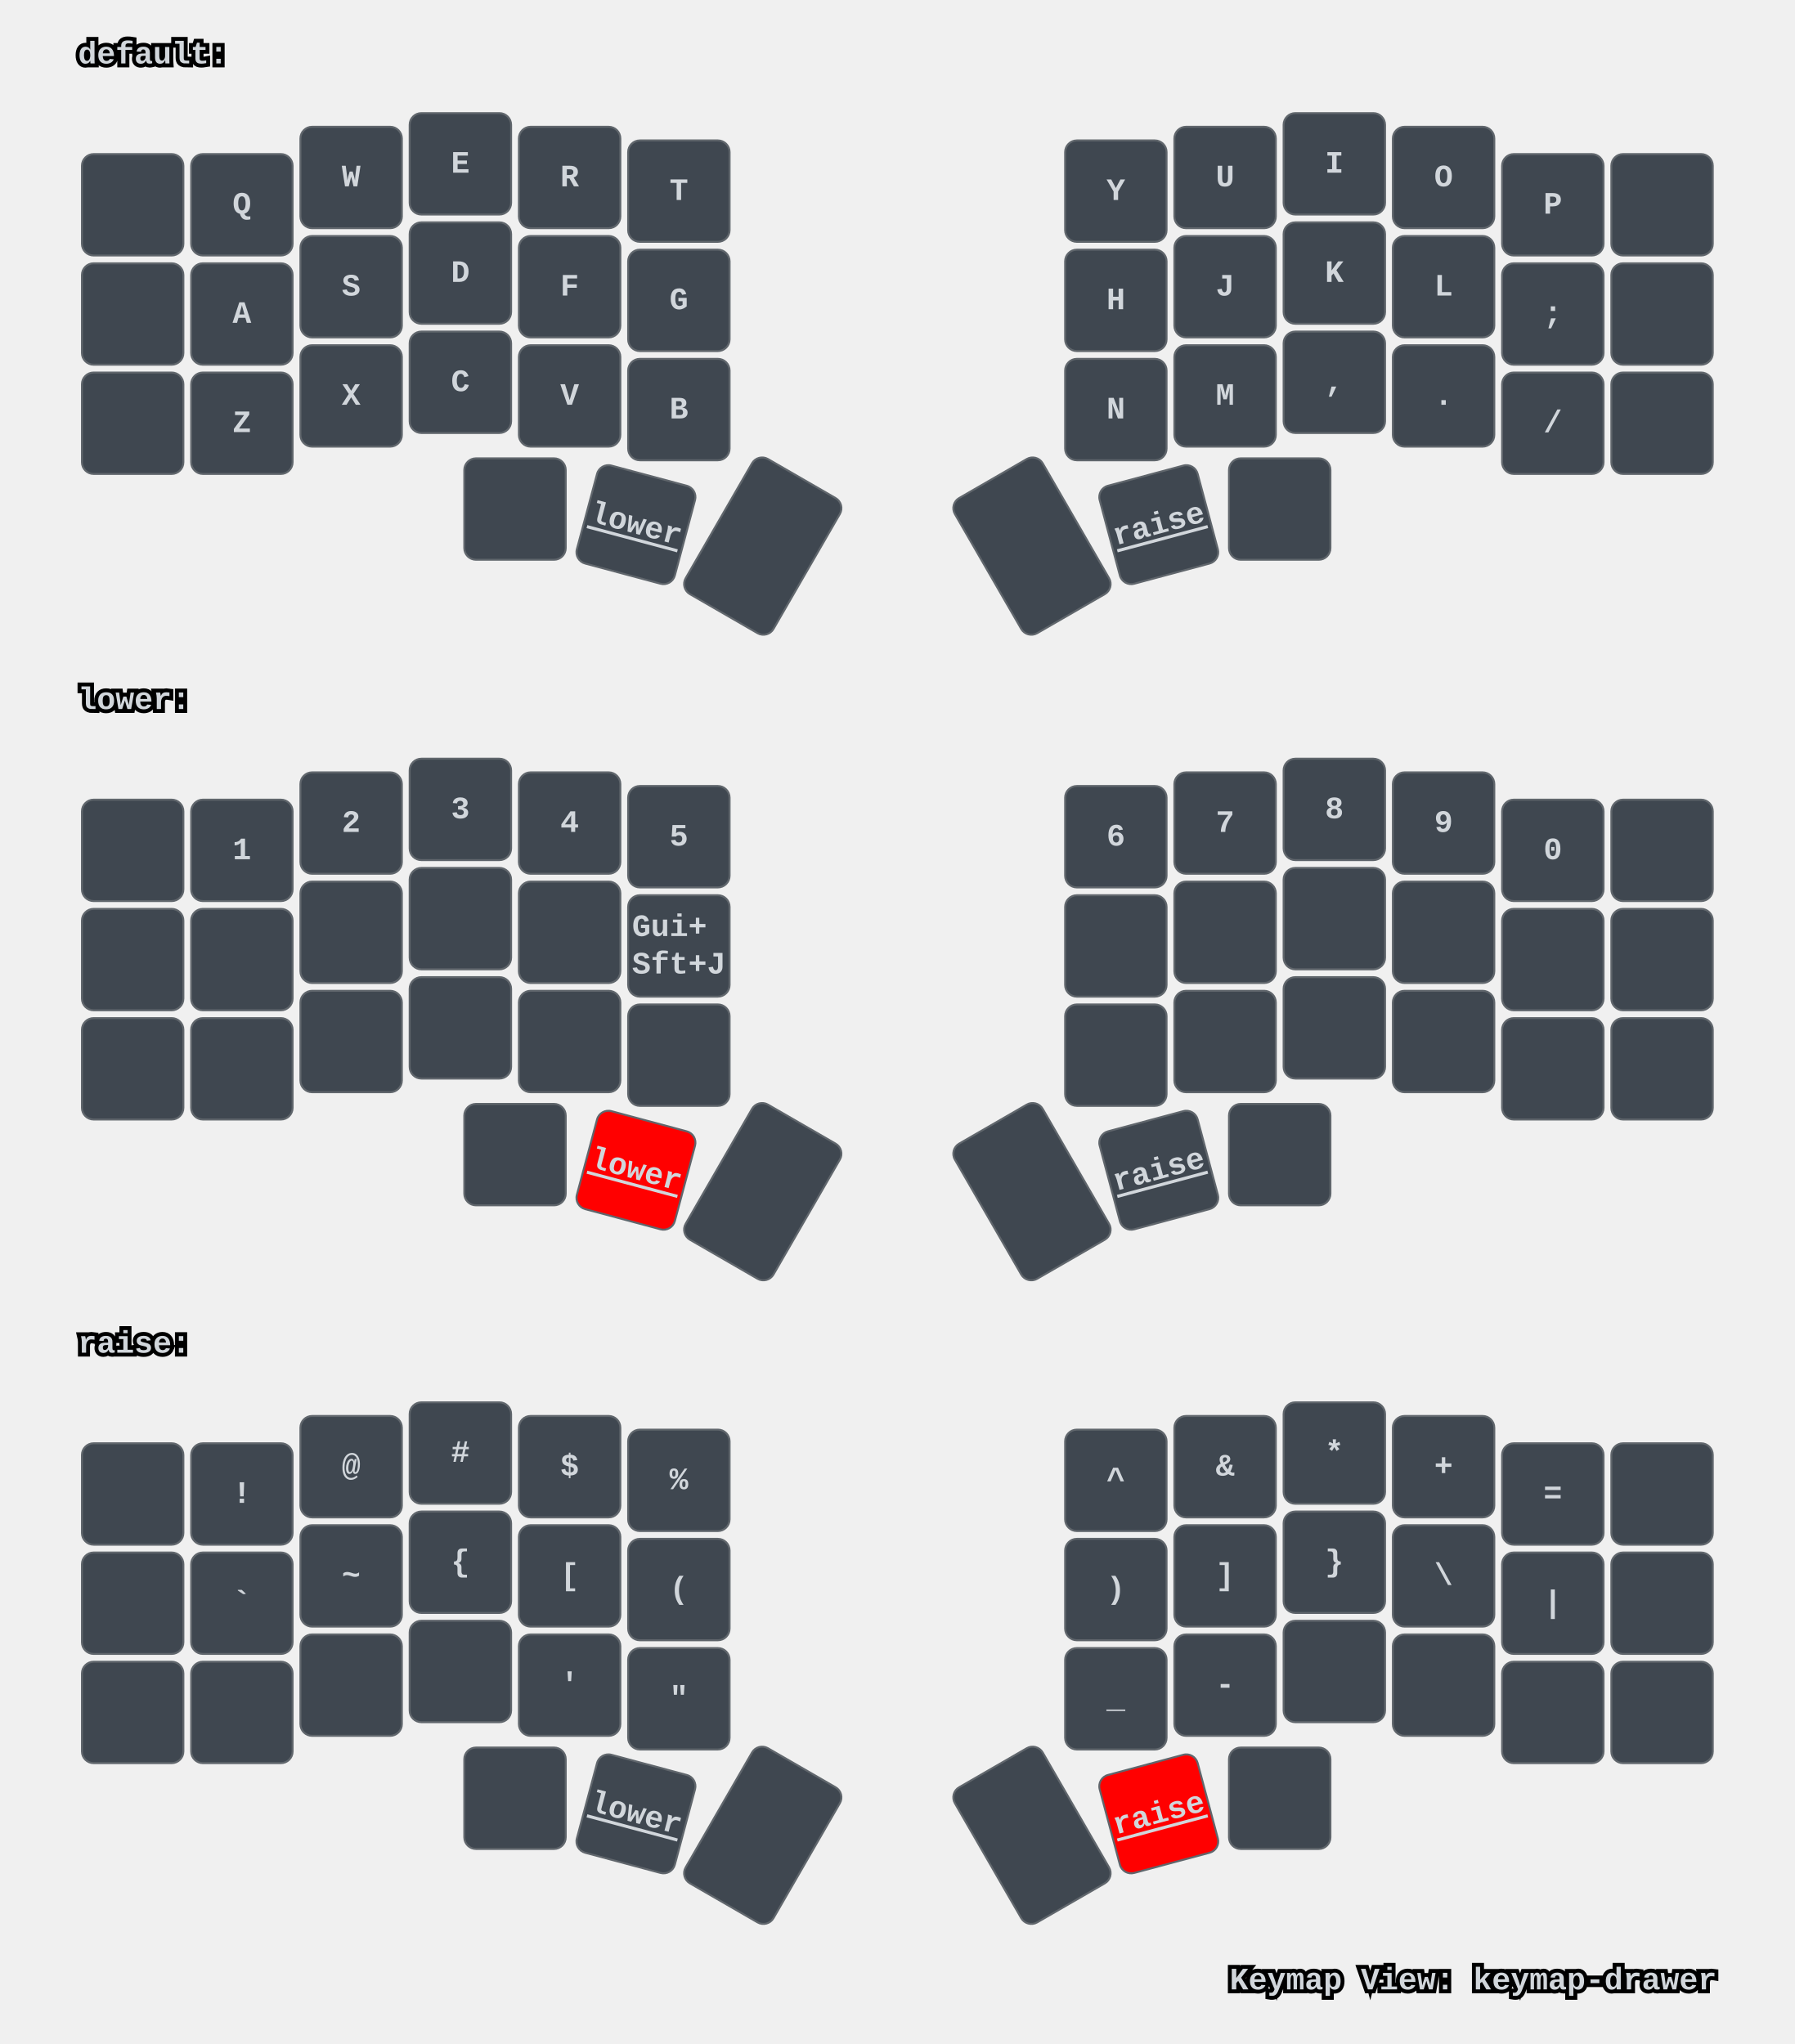
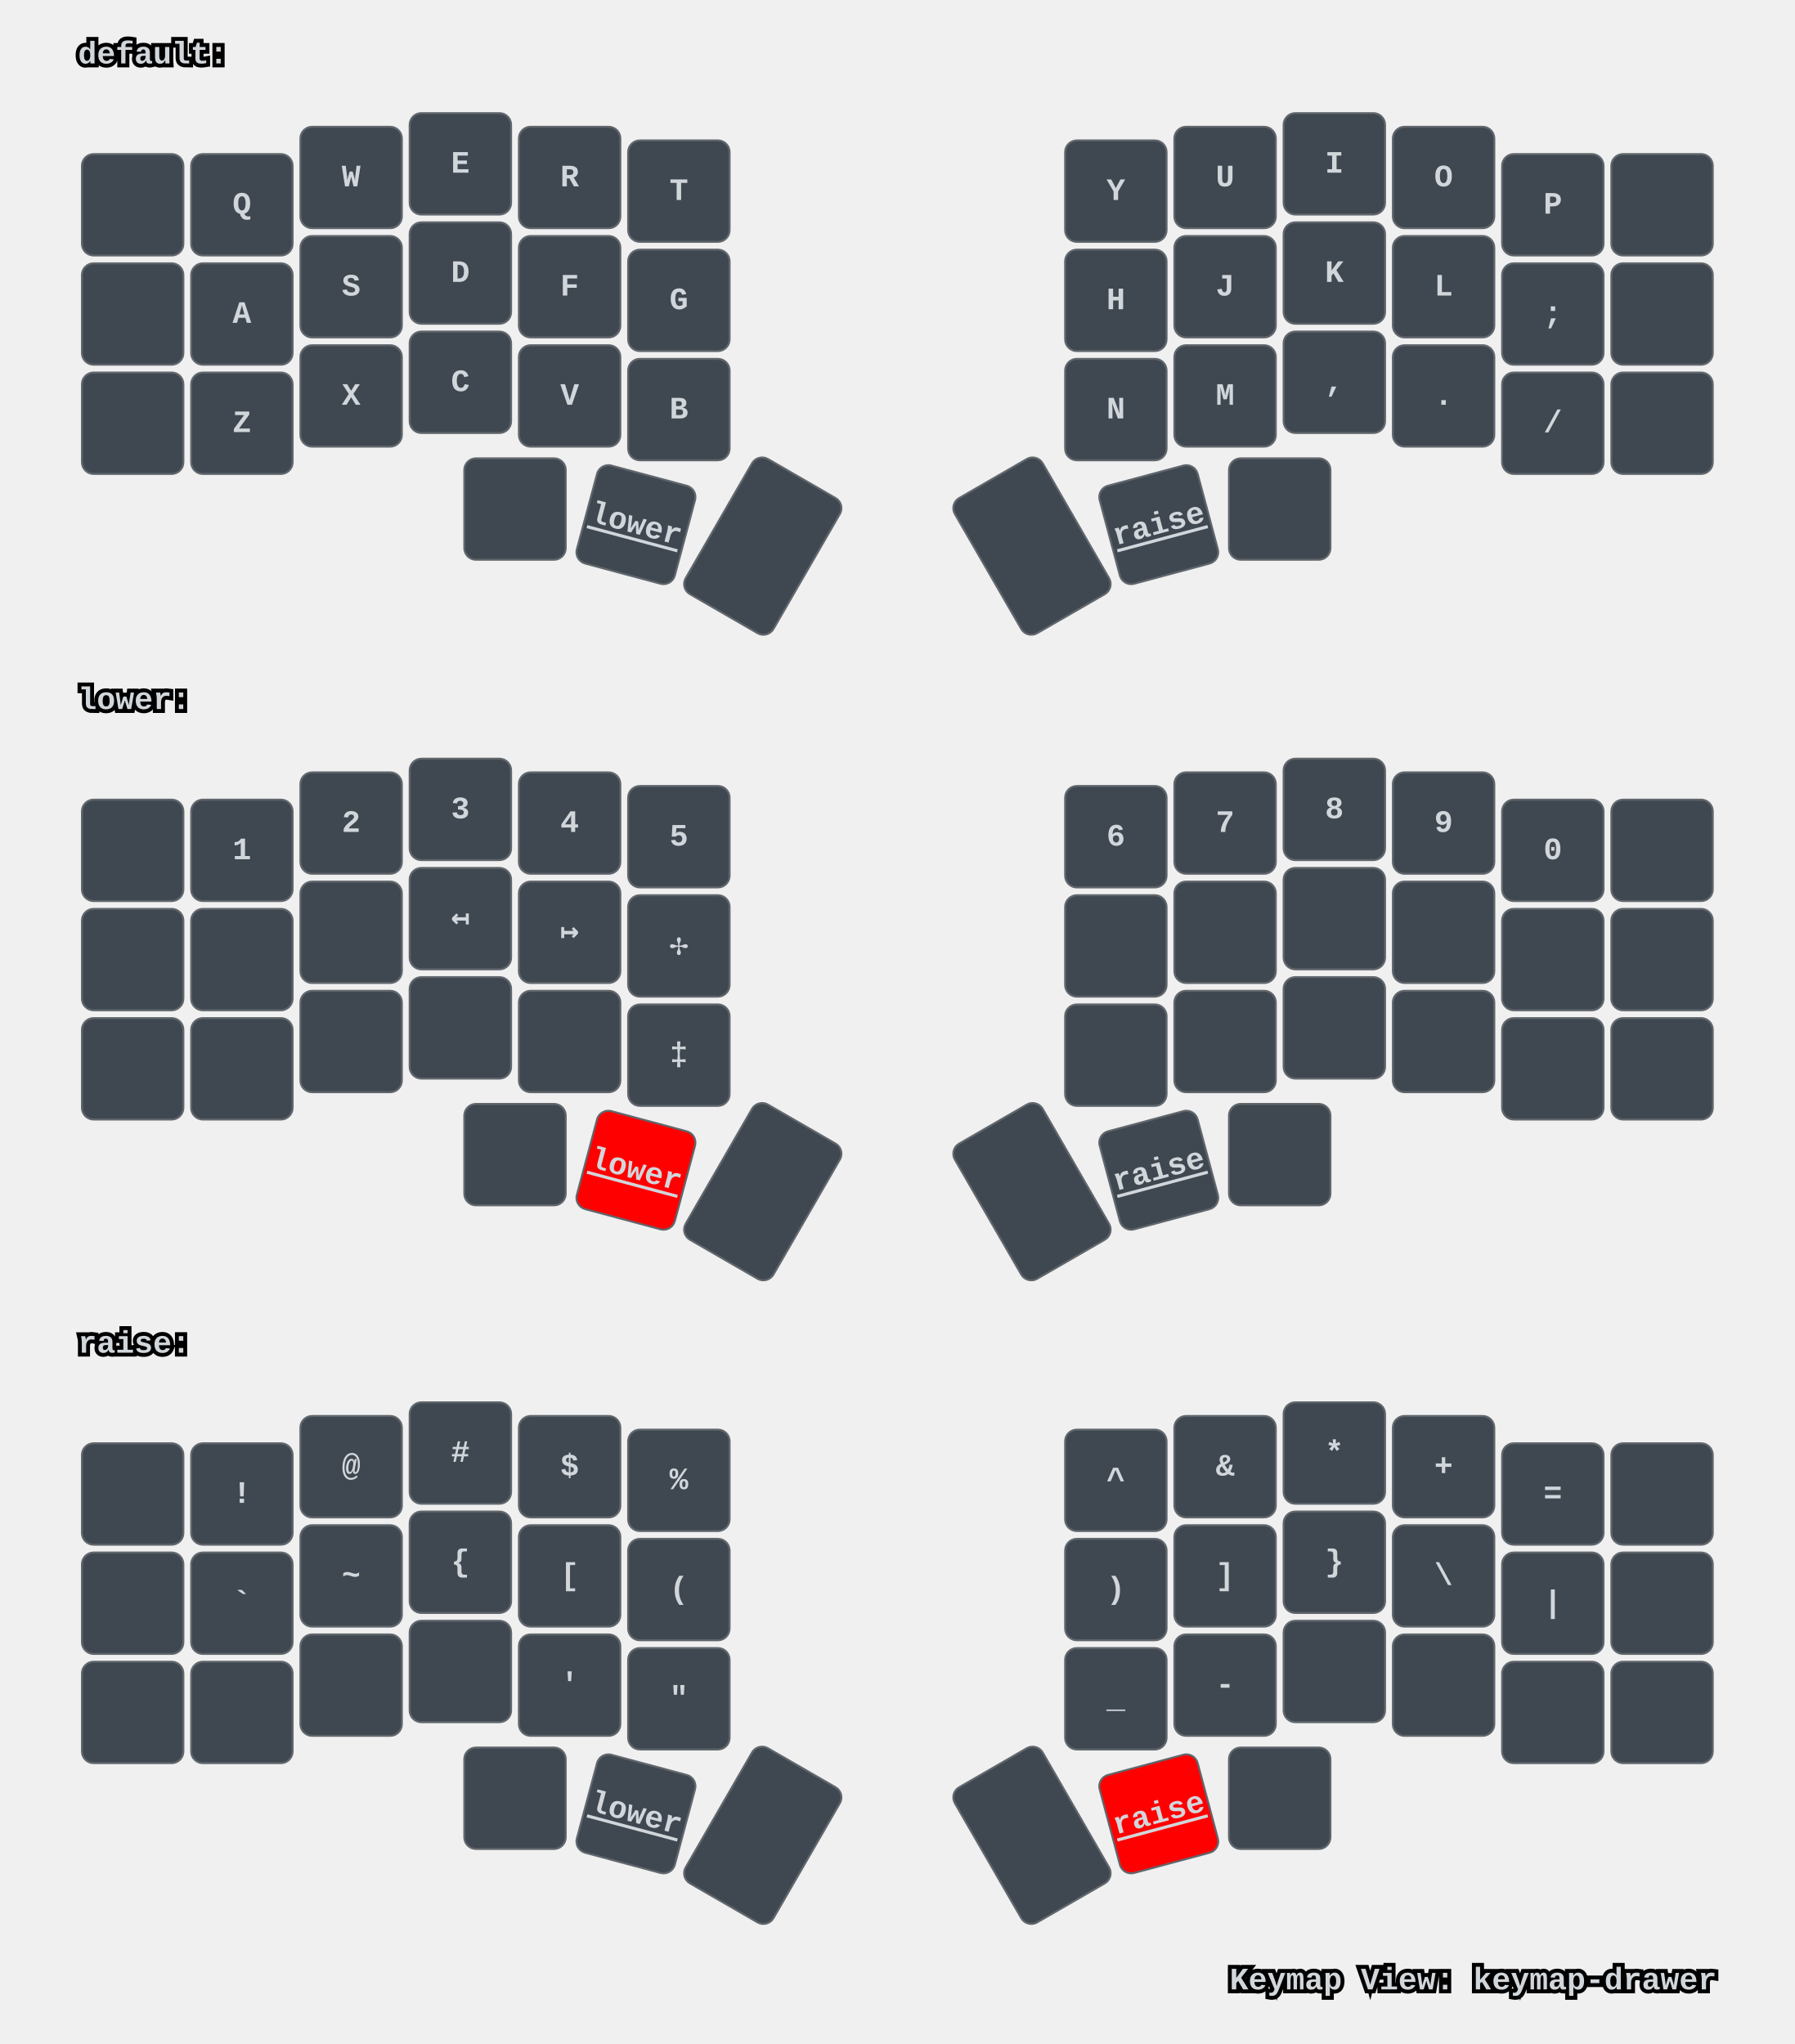
<svg xmlns="http://www.w3.org/2000/svg" xmlns:xlink="http://www.w3.org/1999/xlink" width="920" height="1048" viewBox="0 0 920 1048" class="keymap">
  <defs>/* start glyphs */
<svg id="mdi:apple-keyboard-command">
      <svg id="mdi-apple-keyboard-command" viewBox="0 0 24 24">
        <path d="M6,2A4,4 0 0,1 10,6V8H14V6A4,4 0 0,1 18,2A4,4 0 0,1 22,6A4,4 0 0,1 18,10H16V14H18A4,4 0 0,1 22,18A4,4 0 0,1 18,22A4,4 0 0,1 14,18V16H10V18A4,4 0 0,1 6,22A4,4 0 0,1 2,18A4,4 0 0,1 6,14H8V10H6A4,4 0 0,1 2,6A4,4 0 0,1 6,2M16,18A2,2 0 0,0 18,20A2,2 0 0,0 20,18A2,2 0 0,0 18,16H16V18M14,10H10V14H14V10M6,16A2,2 0 0,0 4,18A2,2 0 0,0 6,20A2,2 0 0,0 8,18V16H6M8,6A2,2 0 0,0 6,4A2,2 0 0,0 4,6A2,2 0 0,0 6,8H8V6M18,8A2,2 0 0,0 20,6A2,2 0 0,0 18,4A2,2 0 0,0 16,6V8H18Z" />
      </svg>
    </svg>
    <svg id="mdi:apple-keyboard-control">
      <svg id="mdi-apple-keyboard-control" viewBox="0 0 24 24">
        <path d="M19.78,11.78L18.36,13.19L12,6.83L5.64,13.19L4.22,11.78L12,4L19.78,11.78Z" />
      </svg>
    </svg>
    <svg id="mdi:apple-keyboard-option">
      <svg id="mdi-apple-keyboard-option" viewBox="0 0 24 24">
        <path d="M3,4H9.11L16.15,18H21V20H14.88L7.84,6H3V4M14,4H21V6H14V4Z" />
      </svg>
    </svg>
    <svg id="mdi:apple-keyboard-shift">
      <svg id="mdi-apple-keyboard-shift" viewBox="0 0 24 24">
        <path d="M15,18V12H17.17L12,6.83L6.83,12H9V18H15M12,4L22,14H17V20H7V14H2L12,4Z" />
      </svg>
    </svg>
    <svg id="mdi:arrow-down-bold">
      <svg id="mdi-arrow-down-bold" viewBox="0 0 24 24">
        <path d="M9,4H15V12H19.84L12,19.84L4.16,12H9V4Z" />
      </svg>
    </svg>
    <svg id="mdi:arrow-left-bold">
      <svg id="mdi-arrow-left-bold" viewBox="0 0 24 24">
        <path d="M20,9V15H12V19.84L4.16,12L12,4.16V9H20Z" />
      </svg>
    </svg>
    <svg id="mdi:arrow-right-bold">
      <svg id="mdi-arrow-right-bold" viewBox="0 0 24 24">
        <path d="M4,15V9H12V4.16L19.84,12L12,19.84V15H4Z" />
      </svg>
    </svg>
    <svg id="mdi:arrow-up-bold">
      <svg id="mdi-arrow-up-bold" viewBox="0 0 24 24">
        <path d="M15,20H9V12H4.16L12,4.16L19.84,12H15V20Z" />
      </svg>
    </svg>
    <svg id="mdi:backspace-outline">
      <svg id="mdi-backspace-outline" viewBox="0 0 24 24">
        <path d="M19,15.59L17.59,17L14,13.41L10.41,17L9,15.59L12.59,12L9,8.41L10.41,7L14,10.59L17.59,7L19,8.41L15.41,12L19,15.59M22,3A2,2 0 0,1 24,5V19A2,2 0 0,1 22,21H7C6.31,21 5.77,20.64 5.41,20.11L0,12L5.41,3.88C5.77,3.35 6.31,3 7,3H22M22,5H7L2.28,12L7,19H22V5Z" />
      </svg>
    </svg>
    <svg id="mdi:backspace-reverse-outline">
      <svg id="mdi-backspace-reverse-outline" viewBox="0 0 24 24">
        <path d="M5,15.59L6.41,17L10,13.41L13.59,17L15,15.59L11.41,12L15,8.41L13.59,7L10,10.59L6.41,7L5,8.41L8.59,12L5,15.59M2,3A2,2 0 0,0 0,5V19A2,2 0 0,0 2,21H17C17.69,21 18.23,20.64 18.59,20.11L24,12L18.59,3.88C18.23,3.35 17.69,3 17,3H2M2,5H17L21.72,12L17,19H2V5Z" />
      </svg>
    </svg>
    <svg id="mdi:keyboard-esc">
      <svg id="mdi-keyboard-esc" viewBox="0 0 24 24">
        <path d="M1 7H7V9H3V11H7V13H3V15H7V17H1V7M11 7H15V9H11V11H13C14.11 11 15 11.9 15 13V15C15 16.11 14.11 17 13 17H9V15H13V13H11C9.9 13 9 12.11 9 11V9C9 7.9 9.9 7 11 7M19 7H21C22.11 7 23 7.9 23 9V10H21V9H19V15H21V14H23V15C23 16.11 22.11 17 21 17H19C17.9 17 17 16.11 17 15V9C17 7.9 17.9 7 19 7Z" />
      </svg>
    </svg>
    <svg id="mdi:keyboard-return">
      <svg id="mdi-keyboard-return" viewBox="0 0 24 24">
        <path d="M19,7V11H5.83L9.41,7.41L8,6L2,12L8,18L9.41,16.58L5.83,13H21V7H19Z" />
      </svg>
    </svg>
    <svg id="mdi:keyboard-space">
      <svg id="mdi-keyboard-space" viewBox="0 0 24 24">
        <path d="M3 15H5V19H19V15H21V19C21 20.1 20.1 21 19 21H5C3.9 21 3 20.1 3 19V15Z" />
      </svg>
    </svg>
    <svg id="mdi:keyboard-tab">
      <svg id="mdi-keyboard-tab" viewBox="0 0 24 24">
        <path d="M20,18H22V6H20M11.59,7.41L15.17,11H1V13H15.17L11.59,16.58L13,18L19,12L13,6L11.59,7.41Z" />
      </svg>
    </svg>
    <svg id="mdi:volume-high">
      <svg id="mdi-volume-high" viewBox="0 0 24 24">
        <path d="M14,3.23V5.29C16.89,6.15 19,8.83 19,12C19,15.17 16.89,17.84 14,18.7V20.77C18,19.86 21,16.28 21,12C21,7.72 18,4.14 14,3.23M16.5,12C16.5,10.23 15.5,8.71 14,7.97V16C15.5,15.29 16.5,13.76 16.5,12M3,9V15H7L12,20V4L7,9H3Z" />
      </svg>
    </svg>
    <svg id="mdi:volume-low">
      <svg id="mdi-volume-low" viewBox="0 0 24 24">
        <path d="M7,9V15H11L16,20V4L11,9H7Z" />
      </svg>
    </svg>
  </defs>/* end glyphs */
<style>/* inherit to force styles through use tags */
svg path {
    fill: inherit;
}

/* font and background color specifications */
svg.keymap {
    font-family: SFMono-Regular,Consolas,Liberation Mono,Menlo,monospace;
    font-size: 14px;
    font-kerning: normal;
    text-rendering: optimizeLegibility;
    fill: #24292e;
}

/* default key styling */
rect.key {
    fill: #f6f8fa;
}

rect.key, rect.combo {
    stroke: #c9cccf;
    stroke-width: 1;
}

/* default key side styling, only used is draw_key_sides is set */
rect.side {
    filter: brightness(90%);
}

/* color accent for combo boxes */
rect.combo, rect.combo-separate {
    fill: #cdf;
}

/* color accent for held keys */
rect.held, rect.combo.held {
    fill: #fdd;
}

/* color accent for ghost (optional) keys */
rect.ghost, rect.combo.ghost {
    stroke-dasharray: 4, 4;
    stroke-width: 2;
}

text {
    text-anchor: middle;
    dominant-baseline: middle;
}

/* styling for layer labels */
text.label {
    font-weight: bold;
    text-anchor: start;
    stroke: white;
    stroke-width: 4;
    paint-order: stroke;
}

/* styling for optional footer */
text.footer {
    text-anchor: end;
    dominant-baseline: auto;
    stroke: white;
    stroke-width: 4;
    paint-order: stroke;
}

/* styling for combo tap, and key non-tap label text */
text.combo, text.hold, text.shifted, text.left, text.right {
    font-size: 11px;
}

text.hold {
    text-anchor: middle;
    dominant-baseline: auto;
}

text.shifted {
    text-anchor: middle;
    dominant-baseline: hanging;
}

text.left {
    text-anchor: start;
}

text.right {
    text-anchor: end;
}

text.layer-activator {
    text-decoration: underline;
}

/* styling for hold/shifted label text in combo box */
text.combo.hold, text.combo.shifted, text.combo.left, text.combo.right {
    font-size: 8px;
}

/* lighter symbol for transparent keys */
text.trans {
    fill: #7b7e81;
}

/* styling for combo dendrons */
path.combo {
    stroke-width: 1;
    stroke: gray;
    fill: none;
}

/* Start Tabler Icons Cleanup */
/* cannot use height/width with glyphs */
.icon-tabler &gt; path {
    fill: inherit;
    stroke: inherit;
    stroke-width: 2;
}
/* hide tabler's default box */
.icon-tabler &gt; path[stroke="none"][fill="none"] {
    visibility: hidden;
}
/* End Tabler Icons Cleanup */

svg.keymap { fill: #d1d6db; }
rect.key { fill: #3f4750; }
rect.key, rect.combo { stroke: #60666c; }
rect.combo, rect.combo-separate { fill: #1f3d7a; }
rect.held, rect.combo.held { fill: #854747; }
text.label, text.footer { stroke: black; }
text.trans { fill: #7e8184; }
path.combo { stroke: #7f7f7f; }

/* For default sytles, see https://github.com/caksoylar/keymap-drawer/blob/main/keymap_drawer/config.py#L85 */

svg.keymap {
  font-family: Ubuntu Mono, Inconsolata, Consolas, Liberation Mono, Menlo, monospace;
  font-size: 16px;
  font-weight: bold;
  text-rendering: optimizeLegibility;
}

/* Color accent for held keys
red = #f00
green = #0f0
blue = #00f
yellow = #ff0
cyan = #0ff
magenta = #f0f
white = #fff
black = #000
grey = #888
light grey = #ccc
#ffc
*/
rect.held, rect.combo.held {
    fill: #f00;
}

/* Technique borrowed and extended from https://github.com/englmaxi/zmk-config/blob/master/keymap-drawer/config.yaml */
.sym_sub_text.tap {
  translate: -5px 2px;
  font-size: 20px;
}
.sym_sub_text.shifted {
  translate: 10px 13px;
  font-size: 10px;
  opacity: 1.0;
}
.combo.sym_sub_text.tap {
  translate: -1px 1px;
}
.combo.sym_sub_text.shifted {
  translate: 7px 5px;
  font-size: 10px;
  opacity: 1.0;
}

/* Toggle */
.toggle.shifted {
  translate: -10px 12px;
}

.toggle.hold {
  translate: 13px -23px;
}

/* Variant for tap-dances */
.tap_dance.tap {
  translate: -7px 0px;
  font-size: 12px;
}
.tap_dance.shifted {
  translate: 7px 17px;
  font-size: 12px;
  opacity: 1.0;
}

/* Variant for symbol next to symbol */
.sym_by_sym.tap {
  translate: -6px 0px;
}
.sym_by_sym.shifted {
  translate: 10px 12px;
  opacity: 1.0;
}

.combo.sym_by_sym.tap {
  translate: -35px 0px;
}
.combo.sym_by_sym.shifted {
  translate: 35px 20px;
  opacity: 1.0;
}

.combo.sym_by_sym.hold {
  visibility: hidden;
}

/* hide hold box for combo sym_by_sym */
.combo.sym_by_sym.hold &gt; path[stroke="none"][fill="none"] {
  visibility: hidden;
}
</style>
  <g transform="translate(40, 0)" class="layer-default">
    <text x="0" y="28" class="label" id="default">default:</text>
    <g transform="translate(0, 56)">
      <g transform="translate(28, 49)" class="key keypos-0">
        <rect rx="6" ry="6" x="-26" y="-26" width="52" height="52" class="key" />
        <use href="#mdi:keyboard-tab" xlink:href="#mdi:keyboard-tab" x="-9" y="-9" height="18" width="18.0" class="key tap glyph mdi:keyboard-tab" />
      </g>
      <g transform="translate(84, 49)" class="key keypos-1">
        <rect rx="6" ry="6" x="-26" y="-26" width="52" height="52" class="key" />
        <text x="0" y="0" class="key tap">Q</text>
      </g>
      <g transform="translate(140, 35)" class="key keypos-2">
        <rect rx="6" ry="6" x="-26" y="-26" width="52" height="52" class="key" />
        <text x="0" y="0" class="key tap">W</text>
      </g>
      <g transform="translate(196, 28)" class="key keypos-3">
        <rect rx="6" ry="6" x="-26" y="-26" width="52" height="52" class="key" />
        <text x="0" y="0" class="key tap">E</text>
      </g>
      <g transform="translate(252, 35)" class="key keypos-4">
        <rect rx="6" ry="6" x="-26" y="-26" width="52" height="52" class="key" />
        <text x="0" y="0" class="key tap">R</text>
      </g>
      <g transform="translate(308, 42)" class="key keypos-5">
        <rect rx="6" ry="6" x="-26" y="-26" width="52" height="52" class="key" />
        <text x="0" y="0" class="key tap">T</text>
      </g>
      <g transform="translate(532, 42)" class="key keypos-6">
        <rect rx="6" ry="6" x="-26" y="-26" width="52" height="52" class="key" />
        <text x="0" y="0" class="key tap">Y</text>
      </g>
      <g transform="translate(588, 35)" class="key keypos-7">
        <rect rx="6" ry="6" x="-26" y="-26" width="52" height="52" class="key" />
        <text x="0" y="0" class="key tap">U</text>
      </g>
      <g transform="translate(644, 28)" class="key keypos-8">
        <rect rx="6" ry="6" x="-26" y="-26" width="52" height="52" class="key" />
        <text x="0" y="0" class="key tap">I</text>
      </g>
      <g transform="translate(700, 35)" class="key keypos-9">
        <rect rx="6" ry="6" x="-26" y="-26" width="52" height="52" class="key" />
        <text x="0" y="0" class="key tap">O</text>
      </g>
      <g transform="translate(756, 49)" class="key keypos-10">
        <rect rx="6" ry="6" x="-26" y="-26" width="52" height="52" class="key" />
        <text x="0" y="0" class="key tap">P</text>
      </g>
      <g transform="translate(812, 49)" class="key keypos-11">
        <rect rx="6" ry="6" x="-26" y="-26" width="52" height="52" class="key" />
        <use href="#mdi:backspace-outline" xlink:href="#mdi:backspace-outline" x="-9" y="-9" height="18" width="18.0" class="key tap glyph mdi:backspace-outline" />
      </g>
      <g transform="translate(28, 105)" class="key keypos-12">
        <rect rx="6" ry="6" x="-26" y="-26" width="52" height="52" class="key" />
        <use href="#mdi:apple-keyboard-control" xlink:href="#mdi:apple-keyboard-control" x="-9" y="-9" height="18" width="18.0" class="key tap glyph mdi:apple-keyboard-control" />
      </g>
      <g transform="translate(84, 105)" class="key keypos-13">
        <rect rx="6" ry="6" x="-26" y="-26" width="52" height="52" class="key" />
        <text x="0" y="0" class="key tap">A</text>
      </g>
      <g transform="translate(140, 91)" class="key keypos-14">
        <rect rx="6" ry="6" x="-26" y="-26" width="52" height="52" class="key" />
        <text x="0" y="0" class="key tap">S</text>
      </g>
      <g transform="translate(196, 84)" class="key keypos-15">
        <rect rx="6" ry="6" x="-26" y="-26" width="52" height="52" class="key" />
        <text x="0" y="0" class="key tap">D</text>
      </g>
      <g transform="translate(252, 91)" class="key keypos-16">
        <rect rx="6" ry="6" x="-26" y="-26" width="52" height="52" class="key" />
        <text x="0" y="0" class="key tap">F</text>
      </g>
      <g transform="translate(308, 98)" class="key keypos-17">
        <rect rx="6" ry="6" x="-26" y="-26" width="52" height="52" class="key" />
        <text x="0" y="0" class="key tap">G</text>
      </g>
      <g transform="translate(532, 98)" class="key keypos-18">
        <rect rx="6" ry="6" x="-26" y="-26" width="52" height="52" class="key" />
        <text x="0" y="0" class="key tap">H</text>
      </g>
      <g transform="translate(588, 91)" class="key keypos-19">
        <rect rx="6" ry="6" x="-26" y="-26" width="52" height="52" class="key" />
        <text x="0" y="0" class="key tap">J</text>
      </g>
      <g transform="translate(644, 84)" class="key keypos-20">
        <rect rx="6" ry="6" x="-26" y="-26" width="52" height="52" class="key" />
        <text x="0" y="0" class="key tap">K</text>
      </g>
      <g transform="translate(700, 91)" class="key keypos-21">
        <rect rx="6" ry="6" x="-26" y="-26" width="52" height="52" class="key" />
        <text x="0" y="0" class="key tap">L</text>
      </g>
      <g transform="translate(756, 105)" class="key keypos-22">
        <rect rx="6" ry="6" x="-26" y="-26" width="52" height="52" class="key" />
        <text x="0" y="0" class="key tap">;</text>
      </g>
      <g transform="translate(812, 105)" class="key keypos-23">
        <rect rx="6" ry="6" x="-26" y="-26" width="52" height="52" class="key" />
        <use href="#mdi:keyboard-return" xlink:href="#mdi:keyboard-return" x="-9" y="-9" height="18" width="18.0" class="key tap glyph mdi:keyboard-return" />
      </g>
      <g transform="translate(28, 161)" class="key keypos-24">
        <rect rx="6" ry="6" x="-26" y="-26" width="52" height="52" class="key" />
        <use href="#mdi:apple-keyboard-shift" xlink:href="#mdi:apple-keyboard-shift" x="-9" y="-9" height="18" width="18.0" class="key tap glyph mdi:apple-keyboard-shift" />
      </g>
      <g transform="translate(84, 161)" class="key keypos-25">
        <rect rx="6" ry="6" x="-26" y="-26" width="52" height="52" class="key" />
        <text x="0" y="0" class="key tap">Z</text>
      </g>
      <g transform="translate(140, 147)" class="key keypos-26">
        <rect rx="6" ry="6" x="-26" y="-26" width="52" height="52" class="key" />
        <text x="0" y="0" class="key tap">X</text>
      </g>
      <g transform="translate(196, 140)" class="key keypos-27">
        <rect rx="6" ry="6" x="-26" y="-26" width="52" height="52" class="key" />
        <text x="0" y="0" class="key tap">C</text>
      </g>
      <g transform="translate(252, 147)" class="key keypos-28">
        <rect rx="6" ry="6" x="-26" y="-26" width="52" height="52" class="key" />
        <text x="0" y="0" class="key tap">V</text>
      </g>
      <g transform="translate(308, 154)" class="key keypos-29">
        <rect rx="6" ry="6" x="-26" y="-26" width="52" height="52" class="key" />
        <text x="0" y="0" class="key tap">B</text>
      </g>
      <g transform="translate(532, 154)" class="key keypos-30">
        <rect rx="6" ry="6" x="-26" y="-26" width="52" height="52" class="key" />
        <text x="0" y="0" class="key tap">N</text>
      </g>
      <g transform="translate(588, 147)" class="key keypos-31">
        <rect rx="6" ry="6" x="-26" y="-26" width="52" height="52" class="key" />
        <text x="0" y="0" class="key tap">M</text>
      </g>
      <g transform="translate(644, 140)" class="key keypos-32">
        <rect rx="6" ry="6" x="-26" y="-26" width="52" height="52" class="key" />
        <text x="0" y="0" class="key tap">,</text>
      </g>
      <g transform="translate(700, 147)" class="key keypos-33">
        <rect rx="6" ry="6" x="-26" y="-26" width="52" height="52" class="key" />
        <text x="0" y="0" class="key tap">.</text>
      </g>
      <g transform="translate(756, 161)" class="key keypos-34">
        <rect rx="6" ry="6" x="-26" y="-26" width="52" height="52" class="key" />
        <text x="0" y="0" class="key tap">/</text>
      </g>
      <g transform="translate(812, 161)" class="key keypos-35">
        <rect rx="6" ry="6" x="-26" y="-26" width="52" height="52" class="key" />
        <use href="#mdi:apple-keyboard-shift" xlink:href="#mdi:apple-keyboard-shift" x="-9" y="-9" height="18" width="18.0" class="key tap glyph mdi:apple-keyboard-shift" />
      </g>
      <g transform="translate(224, 205)" class="key keypos-36">
        <rect rx="6" ry="6" x="-26" y="-26" width="52" height="52" class="key" />
        <use href="#mdi:apple-keyboard-command" xlink:href="#mdi:apple-keyboard-command" x="-9" y="-9" height="18" width="18.0" class="key tap glyph mdi:apple-keyboard-command" />
      </g>
      <g transform="translate(286, 213) rotate(15.0)" class="key keypos-37">
        <rect rx="6" ry="6" x="-26" y="-26" width="52" height="52" class="key" />
        <a href="#lower">
          <text x="0" y="0" class="key tap layer-activator">lower</text>
        </a>
      </g>
      <g transform="translate(351, 224) rotate(30.0)" class="key keypos-38">
        <rect rx="6" ry="6" x="-26" y="-40" width="52" height="80" class="key" />
        <use href="#mdi:keyboard-space" xlink:href="#mdi:keyboard-space" x="-9" y="-9" height="18" width="18.0" class="key tap glyph mdi:keyboard-space" />
      </g>
      <g transform="translate(489, 224) rotate(-30.0)" class="key keypos-39">
        <rect rx="6" ry="6" x="-26" y="-40" width="52" height="80" class="key" />
        <use href="#mdi:keyboard-space" xlink:href="#mdi:keyboard-space" x="-9" y="-9" height="18" width="18.0" class="key tap glyph mdi:keyboard-space" />
      </g>
      <g transform="translate(554, 213) rotate(-15.0)" class="key keypos-40">
        <rect rx="6" ry="6" x="-26" y="-26" width="52" height="52" class="key" />
        <a href="#raise">
          <text x="0" y="0" class="key tap layer-activator">raise</text>
        </a>
      </g>
      <g transform="translate(616, 205)" class="key keypos-41">
        <rect rx="6" ry="6" x="-26" y="-26" width="52" height="52" class="key" />
        <use href="#mdi:apple-keyboard-option" xlink:href="#mdi:apple-keyboard-option" x="-9" y="-9" height="18" width="18.0" class="key tap glyph mdi:apple-keyboard-option" />
      </g>
    </g>
  </g>
  <g transform="translate(40, 331)" class="layer-lower">
    <text x="0" y="28" class="label" id="lower">lower:</text>
    <g transform="translate(0, 56)">
      <g transform="translate(28, 49)" class="key keypos-0">
        <rect rx="6" ry="6" x="-26" y="-26" width="52" height="52" class="key" />
        <use href="#mdi:keyboard-esc" xlink:href="#mdi:keyboard-esc" x="-9" y="-9" height="18" width="18.0" class="key tap glyph mdi:keyboard-esc" />
      </g>
      <g transform="translate(84, 49)" class="key keypos-1">
        <rect rx="6" ry="6" x="-26" y="-26" width="52" height="52" class="key" />
        <text x="0" y="0" class="key tap">1</text>
      </g>
      <g transform="translate(140, 35)" class="key keypos-2">
        <rect rx="6" ry="6" x="-26" y="-26" width="52" height="52" class="key" />
        <text x="0" y="0" class="key tap">2</text>
      </g>
      <g transform="translate(196, 28)" class="key keypos-3">
        <rect rx="6" ry="6" x="-26" y="-26" width="52" height="52" class="key" />
        <text x="0" y="0" class="key tap">3</text>
      </g>
      <g transform="translate(252, 35)" class="key keypos-4">
        <rect rx="6" ry="6" x="-26" y="-26" width="52" height="52" class="key" />
        <text x="0" y="0" class="key tap">4</text>
      </g>
      <g transform="translate(308, 42)" class="key keypos-5">
        <rect rx="6" ry="6" x="-26" y="-26" width="52" height="52" class="key" />
        <text x="0" y="0" class="key tap">5</text>
      </g>
      <g transform="translate(532, 42)" class="key keypos-6">
        <rect rx="6" ry="6" x="-26" y="-26" width="52" height="52" class="key" />
        <text x="0" y="0" class="key tap">6</text>
      </g>
      <g transform="translate(588, 35)" class="key keypos-7">
        <rect rx="6" ry="6" x="-26" y="-26" width="52" height="52" class="key" />
        <text x="0" y="0" class="key tap">7</text>
      </g>
      <g transform="translate(644, 28)" class="key keypos-8">
        <rect rx="6" ry="6" x="-26" y="-26" width="52" height="52" class="key" />
        <text x="0" y="0" class="key tap">8</text>
      </g>
      <g transform="translate(700, 35)" class="key keypos-9">
        <rect rx="6" ry="6" x="-26" y="-26" width="52" height="52" class="key" />
        <text x="0" y="0" class="key tap">9</text>
      </g>
      <g transform="translate(756, 49)" class="key keypos-10">
        <rect rx="6" ry="6" x="-26" y="-26" width="52" height="52" class="key" />
        <text x="0" y="0" class="key tap">0</text>
      </g>
      <g transform="translate(812, 49)" class="key keypos-11">
        <rect rx="6" ry="6" x="-26" y="-26" width="52" height="52" class="key" />
        <use href="#mdi:backspace-reverse-outline" xlink:href="#mdi:backspace-reverse-outline" x="-9" y="-9" height="18" width="18.0" class="key tap glyph mdi:backspace-reverse-outline" />
      </g>
      <g transform="translate(28, 105)" class="key keypos-12">
        <rect rx="6" ry="6" x="-26" y="-26" width="52" height="52" class="key" />
        <use href="#mdi:apple-keyboard-control" xlink:href="#mdi:apple-keyboard-control" x="-9" y="-9" height="18" width="18.0" class="key tap glyph mdi:apple-keyboard-control" />
      </g>
      <g transform="translate(84, 105)" class="key keypos-13">
        <rect rx="6" ry="6" x="-26" y="-26" width="52" height="52" class="key" />
      </g>
      <g transform="translate(140, 91)" class="key keypos-14">
        <rect rx="6" ry="6" x="-26" y="-26" width="52" height="52" class="key" />
      </g>
      <g transform="translate(196, 84)" class="key keypos-15">
        <rect rx="6" ry="6" x="-26" y="-26" width="52" height="52" class="key" />
-         <use href="#mdi:keyboard-tab" xlink:href="#mdi:keyboard-tab" x="-9" y="-9" height="18" width="18.0" class="key tap glyph mdi:keyboard-tab" />
+         <text x="0" y="0" class="key tap">↤</text>
      </g>
      <g transform="translate(252, 91)" class="key keypos-16">
        <rect rx="6" ry="6" x="-26" y="-26" width="52" height="52" class="key" />
-         <use href="#mdi:keyboard-tab" xlink:href="#mdi:keyboard-tab" x="-9" y="-9" height="18" width="18.0" class="key tap glyph mdi:keyboard-tab" />
+         <text x="0" y="0" class="key tap">↦</text>
      </g>
      <g transform="translate(308, 98)" class="key keypos-17">
        <rect rx="6" ry="6" x="-26" y="-26" width="52" height="52" class="key" />
-         <text x="0" y="0" class="key tap">
-           <tspan x="0" dy="-0.6em">Gui+</tspan>
-           <tspan x="0" dy="1.2em">Sft+J</tspan>
-         </text>
+         <text x="0" y="0" class="key tap">✢</text>
      </g>
      <g transform="translate(532, 98)" class="key keypos-18">
        <rect rx="6" ry="6" x="-26" y="-26" width="52" height="52" class="key" />
        <use href="#mdi:arrow-left-bold" xlink:href="#mdi:arrow-left-bold" x="-9" y="-9" height="18" width="18.0" class="key tap glyph mdi:arrow-left-bold" />
      </g>
      <g transform="translate(588, 91)" class="key keypos-19">
        <rect rx="6" ry="6" x="-26" y="-26" width="52" height="52" class="key" />
        <use href="#mdi:arrow-down-bold" xlink:href="#mdi:arrow-down-bold" x="-9" y="-9" height="18" width="18.0" class="key tap glyph mdi:arrow-down-bold" />
      </g>
      <g transform="translate(644, 84)" class="key keypos-20">
        <rect rx="6" ry="6" x="-26" y="-26" width="52" height="52" class="key" />
        <use href="#mdi:arrow-up-bold" xlink:href="#mdi:arrow-up-bold" x="-9" y="-9" height="18" width="18.0" class="key tap glyph mdi:arrow-up-bold" />
      </g>
      <g transform="translate(700, 91)" class="key keypos-21">
        <rect rx="6" ry="6" x="-26" y="-26" width="52" height="52" class="key" />
        <use href="#mdi:arrow-right-bold" xlink:href="#mdi:arrow-right-bold" x="-9" y="-9" height="18" width="18.0" class="key tap glyph mdi:arrow-right-bold" />
      </g>
      <g transform="translate(756, 105)" class="key keypos-22">
        <rect rx="6" ry="6" x="-26" y="-26" width="52" height="52" class="key" />
      </g>
      <g transform="translate(812, 105)" class="key keypos-23">
        <rect rx="6" ry="6" x="-26" y="-26" width="52" height="52" class="key" />
        <use href="#mdi:keyboard-return" xlink:href="#mdi:keyboard-return" x="-9" y="-9" height="18" width="18.0" class="key tap glyph mdi:keyboard-return" />
      </g>
      <g transform="translate(28, 161)" class="key keypos-24">
        <rect rx="6" ry="6" x="-26" y="-26" width="52" height="52" class="key" />
        <use href="#mdi:apple-keyboard-shift" xlink:href="#mdi:apple-keyboard-shift" x="-9" y="-9" height="18" width="18.0" class="key tap glyph mdi:apple-keyboard-shift" />
      </g>
      <g transform="translate(84, 161)" class="key keypos-25">
        <rect rx="6" ry="6" x="-26" y="-26" width="52" height="52" class="key" />
      </g>
      <g transform="translate(140, 147)" class="key keypos-26">
        <rect rx="6" ry="6" x="-26" y="-26" width="52" height="52" class="key" />
      </g>
      <g transform="translate(196, 140)" class="key keypos-27">
        <rect rx="6" ry="6" x="-26" y="-26" width="52" height="52" class="key" />
      </g>
      <g transform="translate(252, 147)" class="key keypos-28">
        <rect rx="6" ry="6" x="-26" y="-26" width="52" height="52" class="key" />
      </g>
      <g transform="translate(308, 154)" class="key keypos-29">
        <rect rx="6" ry="6" x="-26" y="-26" width="52" height="52" class="key" />
-         <use href="#mdi:keyboard-space" xlink:href="#mdi:keyboard-space" x="-9" y="-9" height="18" width="18.0" class="key tap glyph mdi:keyboard-space" />
+         <text x="0" y="0" class="key tap">‡</text>
      </g>
      <g transform="translate(532, 154)" class="key keypos-30">
        <rect rx="6" ry="6" x="-26" y="-26" width="52" height="52" class="key" />
        <use href="#mdi:volume-low" xlink:href="#mdi:volume-low" x="-9" y="-9" height="18" width="18.0" class="key tap glyph mdi:volume-low" />
      </g>
      <g transform="translate(588, 147)" class="key keypos-31">
        <rect rx="6" ry="6" x="-26" y="-26" width="52" height="52" class="key" />
        <use href="#mdi:volume-high" xlink:href="#mdi:volume-high" x="-9" y="-9" height="18" width="18.0" class="key tap glyph mdi:volume-high" />
      </g>
      <g transform="translate(644, 140)" class="key keypos-32">
        <rect rx="6" ry="6" x="-26" y="-26" width="52" height="52" class="key" />
      </g>
      <g transform="translate(700, 147)" class="key keypos-33">
        <rect rx="6" ry="6" x="-26" y="-26" width="52" height="52" class="key" />
      </g>
      <g transform="translate(756, 161)" class="key keypos-34">
        <rect rx="6" ry="6" x="-26" y="-26" width="52" height="52" class="key" />
      </g>
      <g transform="translate(812, 161)" class="key keypos-35">
        <rect rx="6" ry="6" x="-26" y="-26" width="52" height="52" class="key" />
        <use href="#mdi:apple-keyboard-shift" xlink:href="#mdi:apple-keyboard-shift" x="-9" y="-9" height="18" width="18.0" class="key tap glyph mdi:apple-keyboard-shift" />
      </g>
      <g transform="translate(224, 205)" class="key keypos-36">
        <rect rx="6" ry="6" x="-26" y="-26" width="52" height="52" class="key" />
        <use href="#mdi:apple-keyboard-command" xlink:href="#mdi:apple-keyboard-command" x="-9" y="-9" height="18" width="18.0" class="key tap glyph mdi:apple-keyboard-command" />
      </g>
      <g transform="translate(286, 213) rotate(15.0)" class="key held keypos-37">
        <rect rx="6" ry="6" x="-26" y="-26" width="52" height="52" class="key held" />
        <a href="#lower">
          <text x="0" y="0" class="key held tap layer-activator">lower</text>
        </a>
      </g>
      <g transform="translate(351, 224) rotate(30.0)" class="key keypos-38">
        <rect rx="6" ry="6" x="-26" y="-40" width="52" height="80" class="key" />
        <use href="#mdi:keyboard-space" xlink:href="#mdi:keyboard-space" x="-9" y="-9" height="18" width="18.0" class="key tap glyph mdi:keyboard-space" />
      </g>
      <g transform="translate(489, 224) rotate(-30.0)" class="key keypos-39">
        <rect rx="6" ry="6" x="-26" y="-40" width="52" height="80" class="key" />
        <use href="#mdi:keyboard-space" xlink:href="#mdi:keyboard-space" x="-9" y="-9" height="18" width="18.0" class="key tap glyph mdi:keyboard-space" />
      </g>
      <g transform="translate(554, 213) rotate(-15.0)" class="key keypos-40">
        <rect rx="6" ry="6" x="-26" y="-26" width="52" height="52" class="key" />
        <a href="#raise">
          <text x="0" y="0" class="key tap layer-activator">raise</text>
        </a>
      </g>
      <g transform="translate(616, 205)" class="key keypos-41">
        <rect rx="6" ry="6" x="-26" y="-26" width="52" height="52" class="key" />
        <use href="#mdi:apple-keyboard-option" xlink:href="#mdi:apple-keyboard-option" x="-9" y="-9" height="18" width="18.0" class="key tap glyph mdi:apple-keyboard-option" />
      </g>
    </g>
  </g>
  <g transform="translate(40, 661)" class="layer-raise">
    <text x="0" y="28" class="label" id="raise">raise:</text>
    <g transform="translate(0, 56)">
      <g transform="translate(28, 49)" class="key keypos-0">
        <rect rx="6" ry="6" x="-26" y="-26" width="52" height="52" class="key" />
        <use href="#mdi:keyboard-esc" xlink:href="#mdi:keyboard-esc" x="-9" y="-9" height="18" width="18.0" class="key tap glyph mdi:keyboard-esc" />
      </g>
      <g transform="translate(84, 49)" class="key keypos-1">
        <rect rx="6" ry="6" x="-26" y="-26" width="52" height="52" class="key" />
        <text x="0" y="0" class="key tap">!</text>
      </g>
      <g transform="translate(140, 35)" class="key keypos-2">
        <rect rx="6" ry="6" x="-26" y="-26" width="52" height="52" class="key" />
        <text x="0" y="0" class="key tap">@</text>
      </g>
      <g transform="translate(196, 28)" class="key keypos-3">
        <rect rx="6" ry="6" x="-26" y="-26" width="52" height="52" class="key" />
        <text x="0" y="0" class="key tap">#</text>
      </g>
      <g transform="translate(252, 35)" class="key keypos-4">
        <rect rx="6" ry="6" x="-26" y="-26" width="52" height="52" class="key" />
        <text x="0" y="0" class="key tap">$</text>
      </g>
      <g transform="translate(308, 42)" class="key keypos-5">
        <rect rx="6" ry="6" x="-26" y="-26" width="52" height="52" class="key" />
        <text x="0" y="0" class="key tap">%</text>
      </g>
      <g transform="translate(532, 42)" class="key keypos-6">
        <rect rx="6" ry="6" x="-26" y="-26" width="52" height="52" class="key" />
        <text x="0" y="0" class="key tap">^</text>
      </g>
      <g transform="translate(588, 35)" class="key keypos-7">
        <rect rx="6" ry="6" x="-26" y="-26" width="52" height="52" class="key" />
        <text x="0" y="0" class="key tap">&amp;</text>
      </g>
      <g transform="translate(644, 28)" class="key keypos-8">
        <rect rx="6" ry="6" x="-26" y="-26" width="52" height="52" class="key" />
        <text x="0" y="0" class="key tap">*</text>
      </g>
      <g transform="translate(700, 35)" class="key keypos-9">
        <rect rx="6" ry="6" x="-26" y="-26" width="52" height="52" class="key" />
        <text x="0" y="0" class="key tap">+</text>
      </g>
      <g transform="translate(756, 49)" class="key keypos-10">
        <rect rx="6" ry="6" x="-26" y="-26" width="52" height="52" class="key" />
        <text x="0" y="0" class="key tap">=</text>
      </g>
      <g transform="translate(812, 49)" class="key keypos-11">
        <rect rx="6" ry="6" x="-26" y="-26" width="52" height="52" class="key" />
        <use href="#mdi:backspace-reverse-outline" xlink:href="#mdi:backspace-reverse-outline" x="-9" y="-9" height="18" width="18.0" class="key tap glyph mdi:backspace-reverse-outline" />
      </g>
      <g transform="translate(28, 105)" class="key keypos-12">
        <rect rx="6" ry="6" x="-26" y="-26" width="52" height="52" class="key" />
        <use href="#mdi:apple-keyboard-control" xlink:href="#mdi:apple-keyboard-control" x="-9" y="-9" height="18" width="18.0" class="key tap glyph mdi:apple-keyboard-control" />
      </g>
      <g transform="translate(84, 105)" class="key keypos-13">
        <rect rx="6" ry="6" x="-26" y="-26" width="52" height="52" class="key" />
        <text x="0" y="0" class="key tap">`</text>
      </g>
      <g transform="translate(140, 91)" class="key keypos-14">
        <rect rx="6" ry="6" x="-26" y="-26" width="52" height="52" class="key" />
        <text x="0" y="0" class="key tap">~</text>
      </g>
      <g transform="translate(196, 84)" class="key keypos-15">
        <rect rx="6" ry="6" x="-26" y="-26" width="52" height="52" class="key" />
        <text x="0" y="0" class="key tap">{</text>
      </g>
      <g transform="translate(252, 91)" class="key keypos-16">
        <rect rx="6" ry="6" x="-26" y="-26" width="52" height="52" class="key" />
        <text x="0" y="0" class="key tap">[</text>
      </g>
      <g transform="translate(308, 98)" class="key keypos-17">
        <rect rx="6" ry="6" x="-26" y="-26" width="52" height="52" class="key" />
        <text x="0" y="0" class="key tap">(</text>
      </g>
      <g transform="translate(532, 98)" class="key keypos-18">
        <rect rx="6" ry="6" x="-26" y="-26" width="52" height="52" class="key" />
        <text x="0" y="0" class="key tap">)</text>
      </g>
      <g transform="translate(588, 91)" class="key keypos-19">
        <rect rx="6" ry="6" x="-26" y="-26" width="52" height="52" class="key" />
        <text x="0" y="0" class="key tap">]</text>
      </g>
      <g transform="translate(644, 84)" class="key keypos-20">
        <rect rx="6" ry="6" x="-26" y="-26" width="52" height="52" class="key" />
        <text x="0" y="0" class="key tap">}</text>
      </g>
      <g transform="translate(700, 91)" class="key keypos-21">
        <rect rx="6" ry="6" x="-26" y="-26" width="52" height="52" class="key" />
        <text x="0" y="0" class="key tap">\</text>
      </g>
      <g transform="translate(756, 105)" class="key keypos-22">
        <rect rx="6" ry="6" x="-26" y="-26" width="52" height="52" class="key" />
        <text x="0" y="0" class="key tap">|</text>
      </g>
      <g transform="translate(812, 105)" class="key keypos-23">
        <rect rx="6" ry="6" x="-26" y="-26" width="52" height="52" class="key" />
        <use href="#mdi:keyboard-return" xlink:href="#mdi:keyboard-return" x="-9" y="-9" height="18" width="18.0" class="key tap glyph mdi:keyboard-return" />
      </g>
      <g transform="translate(28, 161)" class="key keypos-24">
        <rect rx="6" ry="6" x="-26" y="-26" width="52" height="52" class="key" />
        <use href="#mdi:apple-keyboard-shift" xlink:href="#mdi:apple-keyboard-shift" x="-9" y="-9" height="18" width="18.0" class="key tap glyph mdi:apple-keyboard-shift" />
      </g>
      <g transform="translate(84, 161)" class="key keypos-25">
        <rect rx="6" ry="6" x="-26" y="-26" width="52" height="52" class="key" />
      </g>
      <g transform="translate(140, 147)" class="key keypos-26">
        <rect rx="6" ry="6" x="-26" y="-26" width="52" height="52" class="key" />
      </g>
      <g transform="translate(196, 140)" class="key keypos-27">
        <rect rx="6" ry="6" x="-26" y="-26" width="52" height="52" class="key" />
      </g>
      <g transform="translate(252, 147)" class="key keypos-28">
        <rect rx="6" ry="6" x="-26" y="-26" width="52" height="52" class="key" />
        <text x="0" y="0" class="key tap">'</text>
      </g>
      <g transform="translate(308, 154)" class="key keypos-29">
        <rect rx="6" ry="6" x="-26" y="-26" width="52" height="52" class="key" />
        <text x="0" y="0" class="key tap">"</text>
      </g>
      <g transform="translate(532, 154)" class="key keypos-30">
        <rect rx="6" ry="6" x="-26" y="-26" width="52" height="52" class="key" />
        <text x="0" y="0" class="key tap">_</text>
      </g>
      <g transform="translate(588, 147)" class="key keypos-31">
        <rect rx="6" ry="6" x="-26" y="-26" width="52" height="52" class="key" />
        <text x="0" y="0" class="key tap">-</text>
      </g>
      <g transform="translate(644, 140)" class="key keypos-32">
        <rect rx="6" ry="6" x="-26" y="-26" width="52" height="52" class="key" />
      </g>
      <g transform="translate(700, 147)" class="key keypos-33">
        <rect rx="6" ry="6" x="-26" y="-26" width="52" height="52" class="key" />
      </g>
      <g transform="translate(756, 161)" class="key keypos-34">
        <rect rx="6" ry="6" x="-26" y="-26" width="52" height="52" class="key" />
      </g>
      <g transform="translate(812, 161)" class="key keypos-35">
        <rect rx="6" ry="6" x="-26" y="-26" width="52" height="52" class="key" />
        <use href="#mdi:apple-keyboard-shift" xlink:href="#mdi:apple-keyboard-shift" x="-9" y="-9" height="18" width="18.0" class="key tap glyph mdi:apple-keyboard-shift" />
      </g>
      <g transform="translate(224, 205)" class="key keypos-36">
        <rect rx="6" ry="6" x="-26" y="-26" width="52" height="52" class="key" />
        <use href="#mdi:apple-keyboard-command" xlink:href="#mdi:apple-keyboard-command" x="-9" y="-9" height="18" width="18.0" class="key tap glyph mdi:apple-keyboard-command" />
      </g>
      <g transform="translate(286, 213) rotate(15.0)" class="key keypos-37">
        <rect rx="6" ry="6" x="-26" y="-26" width="52" height="52" class="key" />
        <a href="#lower">
          <text x="0" y="0" class="key tap layer-activator">lower</text>
        </a>
      </g>
      <g transform="translate(351, 224) rotate(30.0)" class="key keypos-38">
        <rect rx="6" ry="6" x="-26" y="-40" width="52" height="80" class="key" />
        <use href="#mdi:keyboard-space" xlink:href="#mdi:keyboard-space" x="-9" y="-9" height="18" width="18.0" class="key tap glyph mdi:keyboard-space" />
      </g>
      <g transform="translate(489, 224) rotate(-30.0)" class="key keypos-39">
        <rect rx="6" ry="6" x="-26" y="-40" width="52" height="80" class="key" />
        <use href="#mdi:keyboard-space" xlink:href="#mdi:keyboard-space" x="-9" y="-9" height="18" width="18.0" class="key tap glyph mdi:keyboard-space" />
      </g>
      <g transform="translate(554, 213) rotate(-15.0)" class="key held keypos-40">
        <rect rx="6" ry="6" x="-26" y="-26" width="52" height="52" class="key held" />
        <a href="#raise">
          <text x="0" y="0" class="key held tap layer-activator">raise</text>
        </a>
      </g>
      <g transform="translate(616, 205)" class="key keypos-41">
        <rect rx="6" ry="6" x="-26" y="-26" width="52" height="52" class="key" />
        <use href="#mdi:apple-keyboard-option" xlink:href="#mdi:apple-keyboard-option" x="-9" y="-9" height="18" width="18.0" class="key tap glyph mdi:apple-keyboard-option" />
      </g>
    </g>
  </g>
  <text x="880.0" y="1020.0" class="footer">Keymap View: <a href="https://github.com/caksoylar/keymap-drawer">keymap-drawer</a>
  </text>
</svg>
